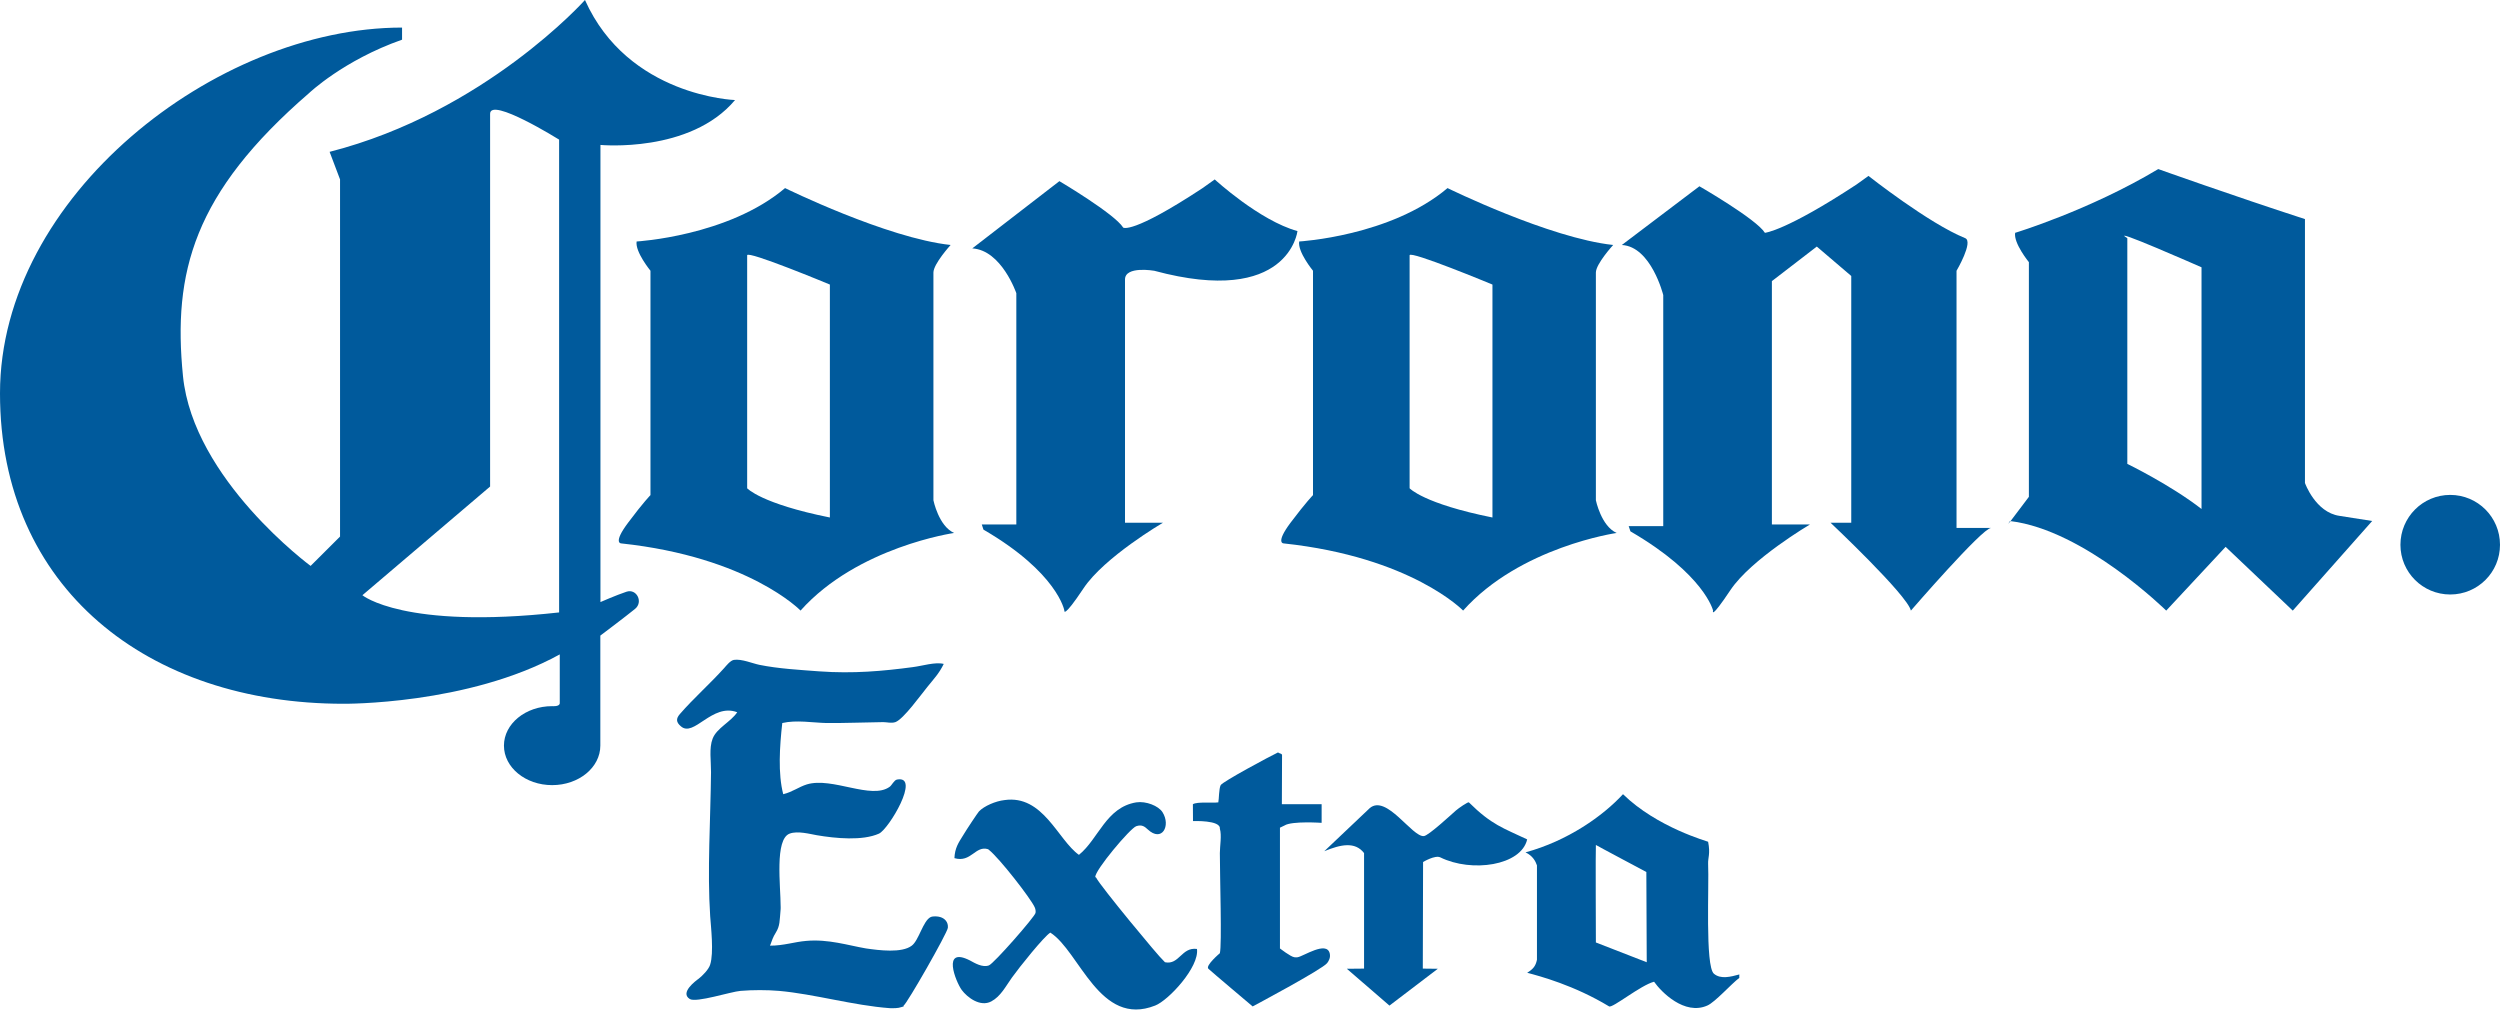
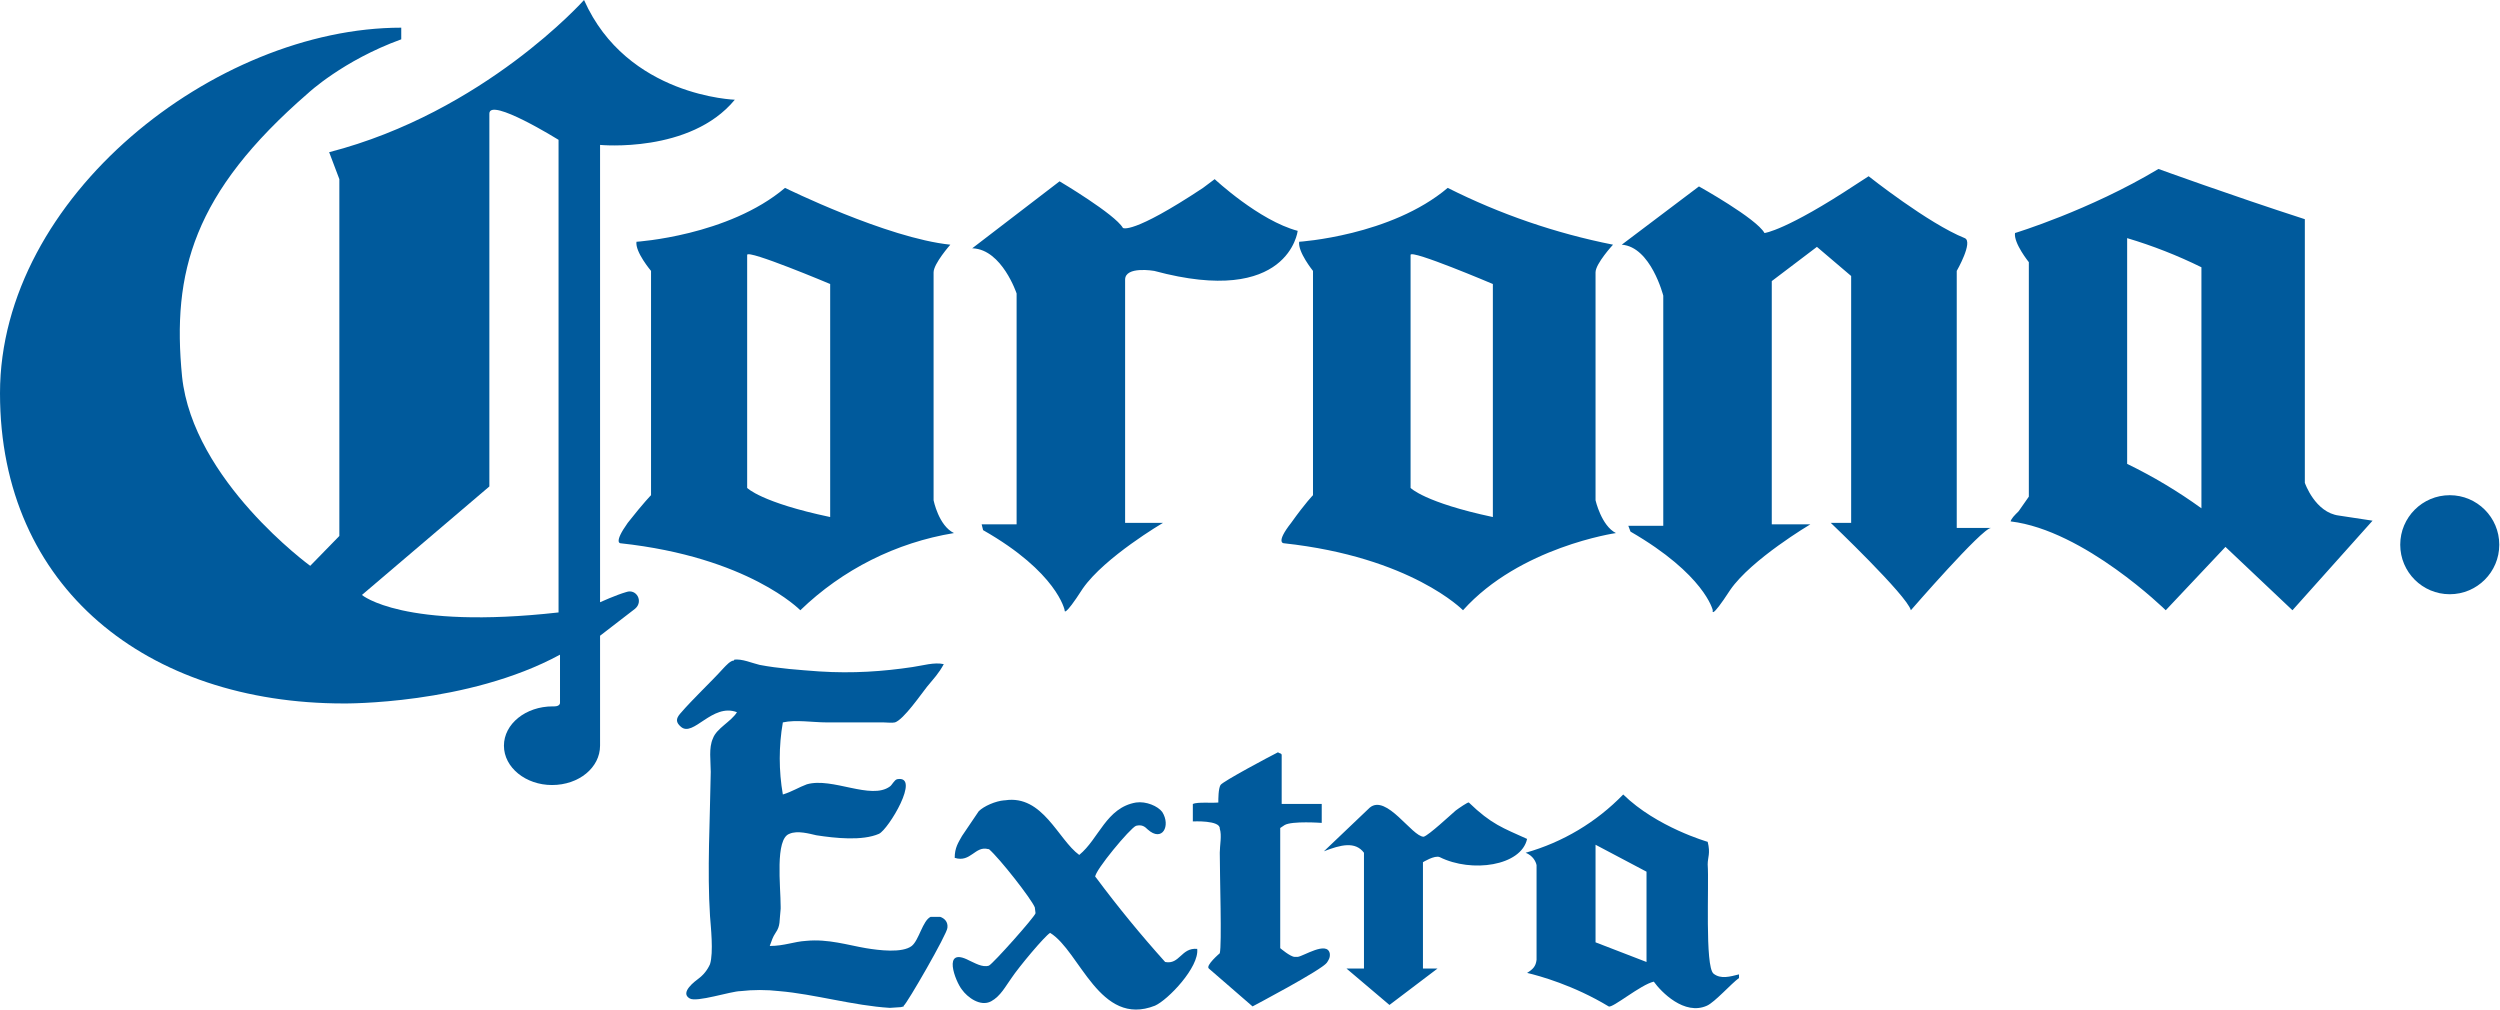
- <svg xmlns="http://www.w3.org/2000/svg" width="343.281" height="138.617" id="svg7627" version="1.1">
-   <defs id="defs7629" />
-   <g id="layer1" transform="translate(-294.0738,-508.768)">
-     <path style="fill:#005a9c" id="path7540" d="m 395.004,522.505 c 0,0 -14.683,-0.479 -20.606,-13.737 0,0 -13.741,15.399 -35.065,20.85 l 1.433,3.787 v 49.04 l -4.041,4.029 c 0,0 -16.103,-11.852 -17.525,-26.059 -1.42,-14.22 1.424,-25.126 17.3,-38.852 0,0 4.729,-4.518 12.782,-7.347 v -1.662 c -25.59,0 -55.208,23.198 -55.208,50.224 0,26.773 20.321,42.626 47.155,42.626 0,0 17.063,0.176 29.707,-6.779 v 6.689 c 0,0.52 -1.044,0.418 -1.044,0.418 -3.663,0 -6.62,2.428 -6.62,5.42 0,2.994 2.958,5.424 6.62,5.424 3.661,0 6.615,-2.43 6.615,-5.424 v -15.109 c 0.014,0 3.586,-2.703 4.758,-3.658 1.18,-0.945 0.225,-2.834 -1.169,-2.365 -1.435,0.479 -3.573,1.42 -3.573,1.42 v -62.771 c 0.001,0 12.328,1.17 18.481,-6.164 l 0,0 z m -24.157,70.357 c -21.326,2.365 -27.011,-2.363 -27.011,-2.363 l 17.535,-14.924 v -51.181 c 0,-2.367 9.476,3.545 9.476,3.545 v 64.923 l 0,0 z" />
-     <path style="fill:#005a9c" id="path7542" d="m 422.244,577.462 c 0,0 0,-30.096 0,-31.267 0,-1.194 2.363,-3.789 2.363,-3.789 -8.757,-0.94 -22.735,-7.811 -22.735,-7.811 -7.812,6.616 -20.383,7.332 -20.383,7.332 -0.225,1.424 1.903,4.016 1.903,4.016 v 30.812 c 0,0 -0.946,0.944 -3.071,3.786 -2.137,2.842 -0.955,2.842 -0.955,2.842 17.538,1.877 24.632,9.225 24.632,9.225 7.828,-8.757 21.087,-10.658 21.087,-10.658 -2.124,-0.94 -2.841,-4.488 -2.841,-4.488 l 0,0 z m -14.218,2.365 c -9.474,-1.903 -11.358,-4.013 -11.358,-4.013 v -31.995 c 0,-0.706 11.358,4.023 11.358,4.023 v 31.985 l 0,0 z" />
-     <path style="fill:#005a9c" id="path7544" d="m 513.208,577.462 c 0,0 0,-30.096 0,-31.267 0,-1.194 2.375,-3.789 2.375,-3.789 -8.764,-0.94 -22.746,-7.811 -22.746,-7.811 -7.813,6.616 -20.368,7.332 -20.368,7.332 -0.24,1.424 1.896,4.016 1.896,4.016 v 30.812 c 0,0 -0.94,0.944 -3.082,3.786 -2.125,2.842 -0.954,2.842 -0.954,2.842 17.549,1.877 24.648,9.225 24.648,9.225 7.815,-8.757 21.084,-10.658 21.084,-10.658 -2.126,-0.94 -2.853,-4.488 -2.853,-4.488 l 0,0 z m -14.202,2.365 c -9.478,-1.903 -11.376,-4.013 -11.376,-4.013 v -31.995 c 0,-0.706 11.376,4.023 11.376,4.023 v 31.985 l 0,0 z" />
-     <path style="fill:#005a9c" id="path7546" d="m 570.151,580.32 c -0.012,0 -0.051,0 -0.076,-0.015 0,0 -0.527,0.782 0.076,0.015 l 0,0 z" />
-     <path style="fill:#005a9c" id="path7548" d="m 615.319,579.603 c -3.322,-0.482 -4.746,-4.517 -4.746,-4.517 0,0 0,-28.891 0,-30.083 0,-1.18 0,-6.15 0,-6.15 -10.188,-3.312 -20.143,-6.87 -20.143,-6.87 -9.473,5.674 -19.652,8.754 -19.652,8.754 -0.238,1.424 1.887,4.028 1.887,4.028 v 32.223 c 0,0 0.717,-0.946 -1.424,1.887 -0.537,0.73 -0.879,1.171 -1.094,1.447 10.166,1.244 21.375,12.291 21.375,12.291 l 8.156,-8.757 9.221,8.757 10.906,-12.307 -4.486,-0.703 0,0 z m -18.949,-0.946 c -4.275,-3.319 -10.189,-6.191 -10.189,-6.191 v -30.998 c -2.922,-1.775 10.189,4.003 10.189,4.003 v 33.186 l 0,0 z" />
-     <path style="fill:#005a9c" id="path7550" d="m 427.58,542.876 11.962,-9.233 c 0,0 7.591,4.49 8.761,6.377 0.01,0 1.193,0.971 10.895,-5.42 l 1.673,-1.193 c 0,0 6.151,5.658 11.362,7.092 0,0 -1.184,10.432 -19.666,5.449 0,0 -4.016,-0.704 -4.016,1.195 0,1.887 0,33.402 0,33.402 h 5.211 c 0,0 -8.063,4.719 -10.909,9.01 -2.828,4.25 -2.629,3.057 -2.629,3.057 0.01,0 -0.92,-5.198 -11.11,-11.121 l -0.228,-0.706 h 4.742 v -31.756 c 0,10e-4 -2.027,-5.915 -6.048,-6.153 l 0,0 z" />
-     <path style="fill:#005a9c" id="path7552" d="m 563.911,541.467 c -5.008,-2.025 -13.273,-8.545 -13.273,-8.545 l -1.648,1.184 c -9.725,6.391 -12.572,6.631 -12.572,6.631 -1.17,-1.887 -8.994,-6.391 -8.994,-6.391 l -10.654,8.063 c 4.033,0.215 5.688,6.873 5.688,6.873 v 31.729 h -4.746 l 0.24,0.718 c 10.189,5.925 11.35,10.882 11.35,10.882 0,0 -0.451,1.424 2.391,-2.832 2.855,-4.252 10.908,-8.993 10.908,-8.993 h -5.225 c 0,0 0,-31.504 0,-33.417 l 6.168,-4.745 4.73,4.039 v 33.883 h -2.844 c 0,0 10.568,9.956 11.033,12.067 0,0 9.813,-11.35 11.008,-11.35 h -4.742 v -35.314 c 0.003,-10e-4 2.364,-4.019 1.182,-4.482 l 0,0 z" />
-     <path style="fill:#005a9c" id="path7564" d="m 532.909,642.571 c -1.209,0.328 -2.568,0.689 -3.498,-0.102 -1.219,-1.061 -0.643,-12.178 -0.791,-15.086 -0.037,-0.832 0.328,-1.373 0,-3.031 0,-0.043 -6.996,-1.938 -11.688,-6.531 -2.758,2.994 -7.584,6.404 -13.387,7.988 0.971,0.453 1.383,1.209 1.572,1.787 v 12.961 c -0.189,0.891 -0.536,1.281 -1.343,1.785 1.747,0.463 6.439,1.711 11.248,4.617 0.463,0.277 4.314,-2.906 6.176,-3.387 0.98,1.398 4.176,4.66 7.309,3.271 1.07,-0.461 3.285,-2.967 4.404,-3.807 -0.029,-0.01 -0.002,-0.414 -0.002,-0.465 l 0,0 z m -19.701,-4.391 c 0,0 -0.053,-13.174 0,-13.389 -0.053,0 6.93,3.713 6.93,3.713 l 0.053,12.393 -6.983,-2.717 0,0 z" />
-     <path style="fill:#005a9c" id="path7566" d="m 495.767,618.942 c 3.146,3.109 4.694,3.51 8.006,5.086 -0.82,3.598 -7.613,4.594 -11.928,2.467 -0.729,-0.352 -2.365,0.639 -2.365,0.639 l -0.038,14.635 2.062,0.023 -6.64,5.057 -5.853,-5.057 2.365,-0.023 v -15.865 c -1.243,-1.611 -3.22,-1.182 -5.463,-0.252 l 6.241,-5.916 c 2.293,-1.961 5.826,4.002 7.439,3.838 0.666,-0.086 3.698,-2.906 4.388,-3.508 0.378,-0.333 1.673,-1.223 1.786,-1.124 l 0,0 z" />
-     <path style="fill:#005a9c" id="path7568" d="m 431.995,618.63 c 5.32,-0.77 7.332,5.471 10.229,7.521 2.704,-2.189 3.714,-6.529 7.876,-7.209 1.334,-0.201 3.045,0.479 3.598,1.346 1.184,1.877 -0.086,4.182 -2.025,2.369 -0.413,-0.377 -0.791,-0.705 -1.572,-0.445 -0.833,0.266 -5.75,6.129 -5.625,6.986 l 0.114,0.086 c 0.553,1.131 8.681,10.955 9.224,11.373 0.014,0.012 0.225,0.238 0.225,0.238 1.965,0.414 2.264,-2.113 4.394,-1.824 0.339,2.49 -3.901,7.057 -5.739,7.771 -7.636,3.023 -10.368,-7.447 -14.396,-10.014 -0.842,0.492 -4.275,4.77 -5.295,6.205 -0.842,1.182 -1.524,2.557 -2.819,3.244 -1.521,0.807 -3.309,-0.566 -4.051,-1.572 -0.83,-1.143 -2.791,-6.051 1.132,-4.051 0.655,0.354 1.7,0.998 2.593,0.678 0.657,-0.223 6.292,-6.654 6.405,-7.205 0.051,-0.266 -0.015,-0.568 -0.113,-0.779 -0.519,-1.182 -4.818,-6.719 -6.292,-7.891 l -0.114,-0.084 c -1.748,-0.543 -2.325,1.896 -4.616,1.229 0.061,-1.408 0.578,-2.137 1.131,-3.033 0.541,-0.914 2.076,-3.205 2.238,-3.381 0.704,-0.742 2.278,-1.42 3.498,-1.558 l 0,0 z" />
-     <path style="fill:#005a9c" id="path7570" d="m 469.562,612.085 c 0.176,0.164 0.488,0.117 0.553,0.342 l -0.026,6.768 h 5.461 c 0,0.805 0,1.762 0,2.559 0,0 -4.092,-0.281 -5.095,0.363 l -0.628,0.303 v 16.58 c 0.01,0 1.456,1.145 1.986,1.209 0.154,0.01 0.303,0.035 0.442,0 0.816,-0.139 3.948,-2.266 4.402,-0.553 0.152,0.605 -0.136,1.08 -0.351,1.357 -0.69,0.881 -10.227,5.951 -10.227,5.951 0,0 -5.626,-4.746 -6.077,-5.172 -0.453,-0.43 1.573,-2.137 1.573,-2.137 0.298,-1.168 0,-10.506 0,-13.74 0,-0.967 0.275,-2.439 0,-3.359 0.125,-1.205 -3.688,-1.041 -3.688,-1.041 l -0.014,-2.32 c 0.607,-0.373 2.668,-0.135 3.489,-0.252 0.099,-0.428 0.076,-1.873 0.324,-2.361 0.252,-0.482 6.884,-4.03 7.876,-4.497 l 0,0 z" />
-     <path style="fill:#005a9c" id="path7572" d="m 394.853,599.378 c 1.045,-0.164 2.604,0.504 3.498,0.682 2.613,0.529 5.535,0.691 8.214,0.893 4.654,0.338 8.771,-0.037 12.821,-0.578 1.344,-0.164 3.08,-0.742 4.275,-0.443 -0.643,1.334 -1.395,2.09 -2.25,3.16 -0.842,1.018 -3.27,4.43 -4.391,4.832 -0.567,0.186 -1.136,0 -1.688,0 -2.251,0.025 -5.421,0.15 -7.765,0.125 -1.871,-0.041 -4.15,-0.453 -6.077,0 -0.363,3.246 -0.603,6.934 0.13,9.773 1.282,-0.311 2.11,-0.992 3.243,-1.346 3.501,-1.057 8.856,2.154 11.375,0.328 0.289,-0.199 0.604,-0.916 1.006,-0.994 3.299,-0.629 -1.131,6.822 -2.479,7.426 -2.251,1.006 -5.913,0.666 -8.557,0.213 -0.893,-0.152 -2.613,-0.631 -3.709,-0.213 -2.076,0.766 -1.233,7.197 -1.233,9.998 0,-0.027 0.009,0.271 0,0.355 -0.151,1.637 -0.075,2.289 -0.667,3.244 -0.389,0.609 -0.526,1.07 -0.791,1.787 1.897,0 3.309,-0.516 4.958,-0.654 3.055,-0.277 5.783,0.619 8.201,1.031 1.813,0.264 4.944,0.666 6.303,-0.377 0.972,-0.717 1.547,-3.42 2.593,-3.924 0.363,-0.164 1.02,-0.104 1.334,0 0.592,0.176 1.105,0.678 1.031,1.469 -0.09,0.758 -5.635,10.459 -6.076,10.682 0,0.043 0,0.09 0,0.117 -0.086,0.025 -0.341,0.1 -0.341,0.1 -0.377,0.152 -1.044,0.152 -1.571,0.137 -5.032,-0.375 -10.318,-1.934 -15.201,-2.373 -1.657,-0.139 -3.608,-0.139 -5.28,0 -1.3,0.1 -6.117,1.672 -6.975,1.113 -1.383,-0.865 0.808,-2.486 1.234,-2.791 0.519,-0.414 1.374,-1.256 1.573,-1.938 0.518,-1.607 0.1,-5.207 0,-6.631 -0.414,-6.25 0.05,-13.232 0.115,-19.789 0.01,-1.5 -0.289,-3.309 0.224,-4.605 0.558,-1.447 2.503,-2.303 3.374,-3.619 -3.46,-1.311 -5.963,3.535 -7.75,1.918 -0.632,-0.537 -0.691,-1.029 -0.114,-1.682 1.901,-2.189 4.125,-4.139 6.076,-6.307 0.279,-0.313 0.845,-1.043 1.337,-1.119 l 0,0 z" />
-     <path style="fill:#005a9c" id="path7574" d="m 631.7,581.35 c 0.238,0.14 0.352,0.378 0.352,0.732 0,0.324 -0.113,0.552 -0.365,0.68 -0.139,0.061 -0.352,0.087 -0.631,0.087 h -1.406 v -1.587 h 1.43 c 0.279,0 0.468,0.023 0.62,0.088 l 0,0 z m -3.271,-1.137 v 5.955 h 1.221 v -2.341 h 1.281 c 0.363,0 0.615,0.077 0.756,0.2 0.125,0.117 0.201,0.378 0.201,0.76 v 0.564 c 0,0.176 0.027,0.34 0.063,0.488 0.012,0.104 0.053,0.214 0.076,0.328 h 1.369 v -0.148 c -0.125,-0.075 -0.201,-0.18 -0.225,-0.355 -0.023,-0.061 -0.039,-0.263 -0.039,-0.539 v -0.403 c 0,-0.402 -0.049,-0.717 -0.16,-0.919 -0.129,-0.202 -0.316,-0.376 -0.594,-0.466 0.338,-0.11 0.578,-0.313 0.717,-0.575 0.137,-0.29 0.213,-0.554 0.213,-0.855 0,-0.213 -0.049,-0.44 -0.125,-0.617 -0.078,-0.176 -0.164,-0.355 -0.299,-0.488 -0.152,-0.18 -0.342,-0.344 -0.568,-0.445 -0.225,-0.059 -0.541,-0.139 -0.973,-0.139 h -2.914 v -0.005 z" />
-     <path style="fill:#005a9c" id="path7576" d="m 630.519,590.399 c 3.787,0 6.836,-3.052 6.836,-6.823 0,-3.787 -3.051,-6.851 -6.836,-6.851 -3.773,0 -6.836,3.063 -6.836,6.851 0,3.773 3.062,6.823 6.836,6.823 l 0,0 z m 0,-1.056 c 3.201,0 5.779,-2.58 5.779,-5.766 0,-3.203 -2.578,-5.79 -5.779,-5.79 -3.189,0 -5.775,2.587 -5.775,5.79 -10e-4,3.186 2.585,5.766 5.775,5.766 l 0,0 z" />
+ <svg xmlns="http://www.w3.org/2000/svg" viewBox="0 0 343.3 138.6">
+   <g fill="#005a9c">
+     <path d="M101 13.7S86.1 13.3 80.2 0c0 0-13.7 15.4-35 20.9l1.4 3.7v49l-4 4.1S26.5 66 25 51.7c-1.4-14.3 1.5-25.2 17.3-38.9 0 0 4.8-4.5 12.8-7.4V3.8C29.6 3.8 0 27 0 54c0 26.8 20.3 42.6 47.2 42.6 0 0 17 .2 29.7-6.7v6.6c0 .6-1 .5-1 .5-3.7 0-6.7 2.4-6.7 5.4 0 3 3 5.4 6.6 5.4 3.7 0 6.6-2.4 6.6-5.4V87.3l4.8-3.7c1.2-1 .2-2.8-1.2-2.3-1.4.4-3.6 1.4-3.6 1.4V19.9s12.4 1.2 18.5-6.2zM76.7 84.1c-21.4 2.4-27-2.4-27-2.4l17.5-14.9V15.6c0-2.3 9.5 3.6 9.5 3.6V84z" />
+     <path d="M128.2 68.7V37.4c0-1.2 2.3-3.8 2.3-3.8-8.7-.9-22.7-7.8-22.7-7.8-7.8 6.6-20.4 7.4-20.4 7.4-.2 1.4 2 4 2 4V68s-1 1-3.2 3.8c-2 2.8-1 2.8-1 2.8 17.6 1.9 24.7 9.2 24.7 9.2A39.6 39.6 0 0 1 131 73.2c-2.1-1-2.8-4.5-2.8-4.5zM114 71c-9.5-2-11.4-4-11.4-4V35c0-.8 11.4 4 11.4 4v32zm105.1-2.3V37.4c0-1.2 2.4-3.8 2.4-3.8a89.1 89.1 0 0 1-22.7-7.8c-7.8 6.6-20.4 7.4-20.4 7.4-.2 1.4 1.9 4 1.9 4V68s-1 1-3 3.8c-2.2 2.8-1 2.8-1 2.8 17.5 1.9 24.6 9.2 24.6 9.2 7.8-8.7 21-10.6 21-10.6-2-1-2.8-4.5-2.8-4.5zM205 71c-9.4-2-11.3-4-11.3-4V35c0-.8 11.3 4 11.3 4v32zm71 .6s-.5.7 0 0zm45.2-.8c-3.3-.4-4.7-4.5-4.7-4.5V30.1c-10.2-3.3-20.1-6.9-20.1-6.9-9.5 5.7-19.7 8.8-19.7 8.8-.2 1.4 1.9 4 1.9 4v32.2l-1.4 2c-.6.6-1 1-1.1 1.4 10.1 1.2 21.3 12.2 21.3 12.2l8.2-8.7 9.2 8.7 11-12.3-4.6-.7zm-18.9-1a68.2 68.2 0 0 0-10.2-6.1v-31a65 65 0 0 1 10.2 4v33.2zM133.5 34.1l12-9.2s7.6 4.5 8.7 6.4c0 0 1.2 1 11-5.5l1.6-1.2s6.1 5.7 11.4 7.1c0 0-1.2 10.5-19.7 5.5 0 0-4-.7-4 1.2v33.4h5.2s-8 4.7-11 9c-2.7 4.2-2.5 3-2.5 3s-1-5.2-11.2-11l-.2-.8h4.8V40.3s-2-6-6-6.2zm136.3-1.4c-5-2-13.2-8.5-13.2-8.5l-1.7 1.1c-9.7 6.4-12.6 6.7-12.6 6.7-1.1-2-9-6.4-9-6.4l-10.6 8c4 .3 5.7 7 5.7 7v31.6h-4.8l.3.8c10.2 5.9 11.3 10.8 11.3 10.8s-.4 1.5 2.4-2.8c2.9-4.2 11-9 11-9h-5.3V38.6l6.2-4.7 4.7 4v33.9h-2.8s10.5 10 11 12c0 0 9.8-11.3 11-11.3h-4.7V37.2s2.3-4 1.1-4.5zm-31 101.1c-1.2.3-2.5.7-3.5-.1-1.2-1-.6-12.2-.8-15 0-1 .4-1.5 0-3.1 0 0-7-2-11.6-6.5a30 30 0 0 1-13.4 8c1 .4 1.4 1.2 1.5 1.7v13c-.1.9-.5 1.3-1.3 1.8 1.7.4 6.4 1.7 11.2 4.6.5.3 4.4-3 6.2-3.4 1 1.4 4.2 4.7 7.3 3.3 1.1-.5 3.3-3 4.4-3.8v-.5zm-19.7-4.4V116l7 3.7v12.4l-7-2.7zm-17.4-19.2c3.1 3 4.7 3.5 8 5-.8 3.7-7.6 4.7-12 2.5-.7-.3-2.3.7-2.3.7V133h2l-6.6 5-5.9-5h2.4v-15.9c-1.2-1.6-3.2-1.1-5.5-.2l6.3-6c2.3-1.9 5.8 4 7.4 4 .7-.2 3.7-3 4.4-3.6.4-.3 1.7-1.2 1.8-1.1zm-63.7-.3c5.2-.8 7.3 5.4 10.2 7.5 2.7-2.2 3.7-6.5 7.8-7.2 1.4-.2 3 .5 3.6 1.3 1.2 1.9 0 4.2-2 2.4-.4-.4-.8-.7-1.6-.5-.8.3-5.7 6.2-5.6 7l.1.1a161.9 161.9 0 0 0 9.5 11.6c2 .4 2.2-2 4.4-1.8.3 2.5-4 7-5.8 7.8-7.6 3-10.3-7.5-14.4-10-.8.5-4.3 4.7-5.3 6.2-.8 1.1-1.5 2.5-2.8 3.2-1.5.8-3.3-.6-4-1.6-.9-1.1-2.8-6 1-4 .7.3 1.8 1 2.7.7.6-.3 6.3-6.7 6.4-7.2l-.1-.8c-.5-1.2-4.8-6.7-6.3-8h-.1c-1.8-.5-2.4 1.9-4.6 1.2 0-1.4.5-2.1 1-3l2.3-3.4c.7-.7 2.3-1.4 3.5-1.5z" />
+     <path d="M175.5 103.3c.2.2.5.1.5.4v6.7h5.5v2.6s-4.1-.3-5.1.3l-.6.4v16.5s1.4 1.2 2 1.2h.4c.8-.1 4-2.2 4.4-.5.1.6-.2 1-.4 1.3-.7 1-10.2 6-10.2 6l-6-5.2c-.5-.4 1.5-2.1 1.5-2.1.3-1.2 0-10.5 0-13.8 0-1 .3-2.4 0-3.3.1-1.2-3.7-1-3.7-1v-2.4c.6-.3 2.7-.1 3.5-.2 0-.5 0-1.9.3-2.4s6.9-4 7.9-4.5zm-74.7-12.7c1-.2 2.6.5 3.5.7 2.6.5 5.5.7 8.2.9 4.6.3 8.8 0 12.8-.6 1.4-.2 3-.7 4.3-.4-.7 1.3-1.4 2-2.3 3.1-.8 1-3.2 4.5-4.4 4.9-.5.1-1 0-1.6 0h-7.8c-1.9 0-4.2-.4-6 0a29 29 0 0 0 0 9.9c1.3-.4 2.2-1 3.3-1.4 3.5-1 8.8 2.2 11.4.3.3-.2.6-.9 1-1 3.3-.6-1.2 6.9-2.5 7.5-2.3 1-6 .6-8.6.2-.9-.2-2.6-.7-3.7-.2-2 .7-1.2 7.2-1.2 10v.3c-.2 1.7 0 2.3-.7 3.3-.4.6-.5 1-.8 1.8 2 0 3.3-.6 5-.7 3-.3 5.8.6 8.2 1 1.8.3 5 .7 6.3-.3 1-.8 1.5-3.5 2.6-4h1.3c.6.2 1.1.7 1 1.5 0 .8-5.6 10.5-6 10.7v.1l-.4.1-1.5.1c-5-.3-10.4-1.9-15.2-2.3-1.7-.2-3.6-.2-5.3 0-1.3 0-6.1 1.6-7 1-1.4-.8.8-2.4 1.2-2.7a5 5 0 0 0 1.6-2c.5-1.6.1-5.2 0-6.6-.4-6.2 0-13.2.1-19.8 0-1.5-.3-3.3.3-4.6.5-1.4 2.5-2.3 3.3-3.6-3.4-1.3-6 3.5-7.7 2-.7-.6-.7-1.1-.1-1.8 1.9-2.2 4-4.1 6-6.3.3-.3.9-1 1.4-1zm236.8-18c.3.1.4.4.4.7 0 .3-.1.6-.4.7h-2v-1.5h2zm-3.2-1.2v6h1.2v-2.3h1.3c.3 0 .6 0 .7.2.1 0 .2.3.2.7v1.1l.2.3h1.3v-.1a.4.4 0 0 1-.2-.4V76c0-.4 0-.8-.2-1a1 1 0 0 0-.6-.4c.3-.1.6-.3.7-.6.2-.3.2-.6.2-.9v-.6l-.4-.5-.6-.4-1-.1h-2.8z" />
+     <path d="M336.4 81.6a6.8 6.8 0 1 0 0-13.6 6.8 6.8 0 0 0 0 13.6zm0-1a5.8 5.8 0 1 0 0-11.6 5.8 5.8 0 0 0 0 11.6z" />
  </g>
</svg>
